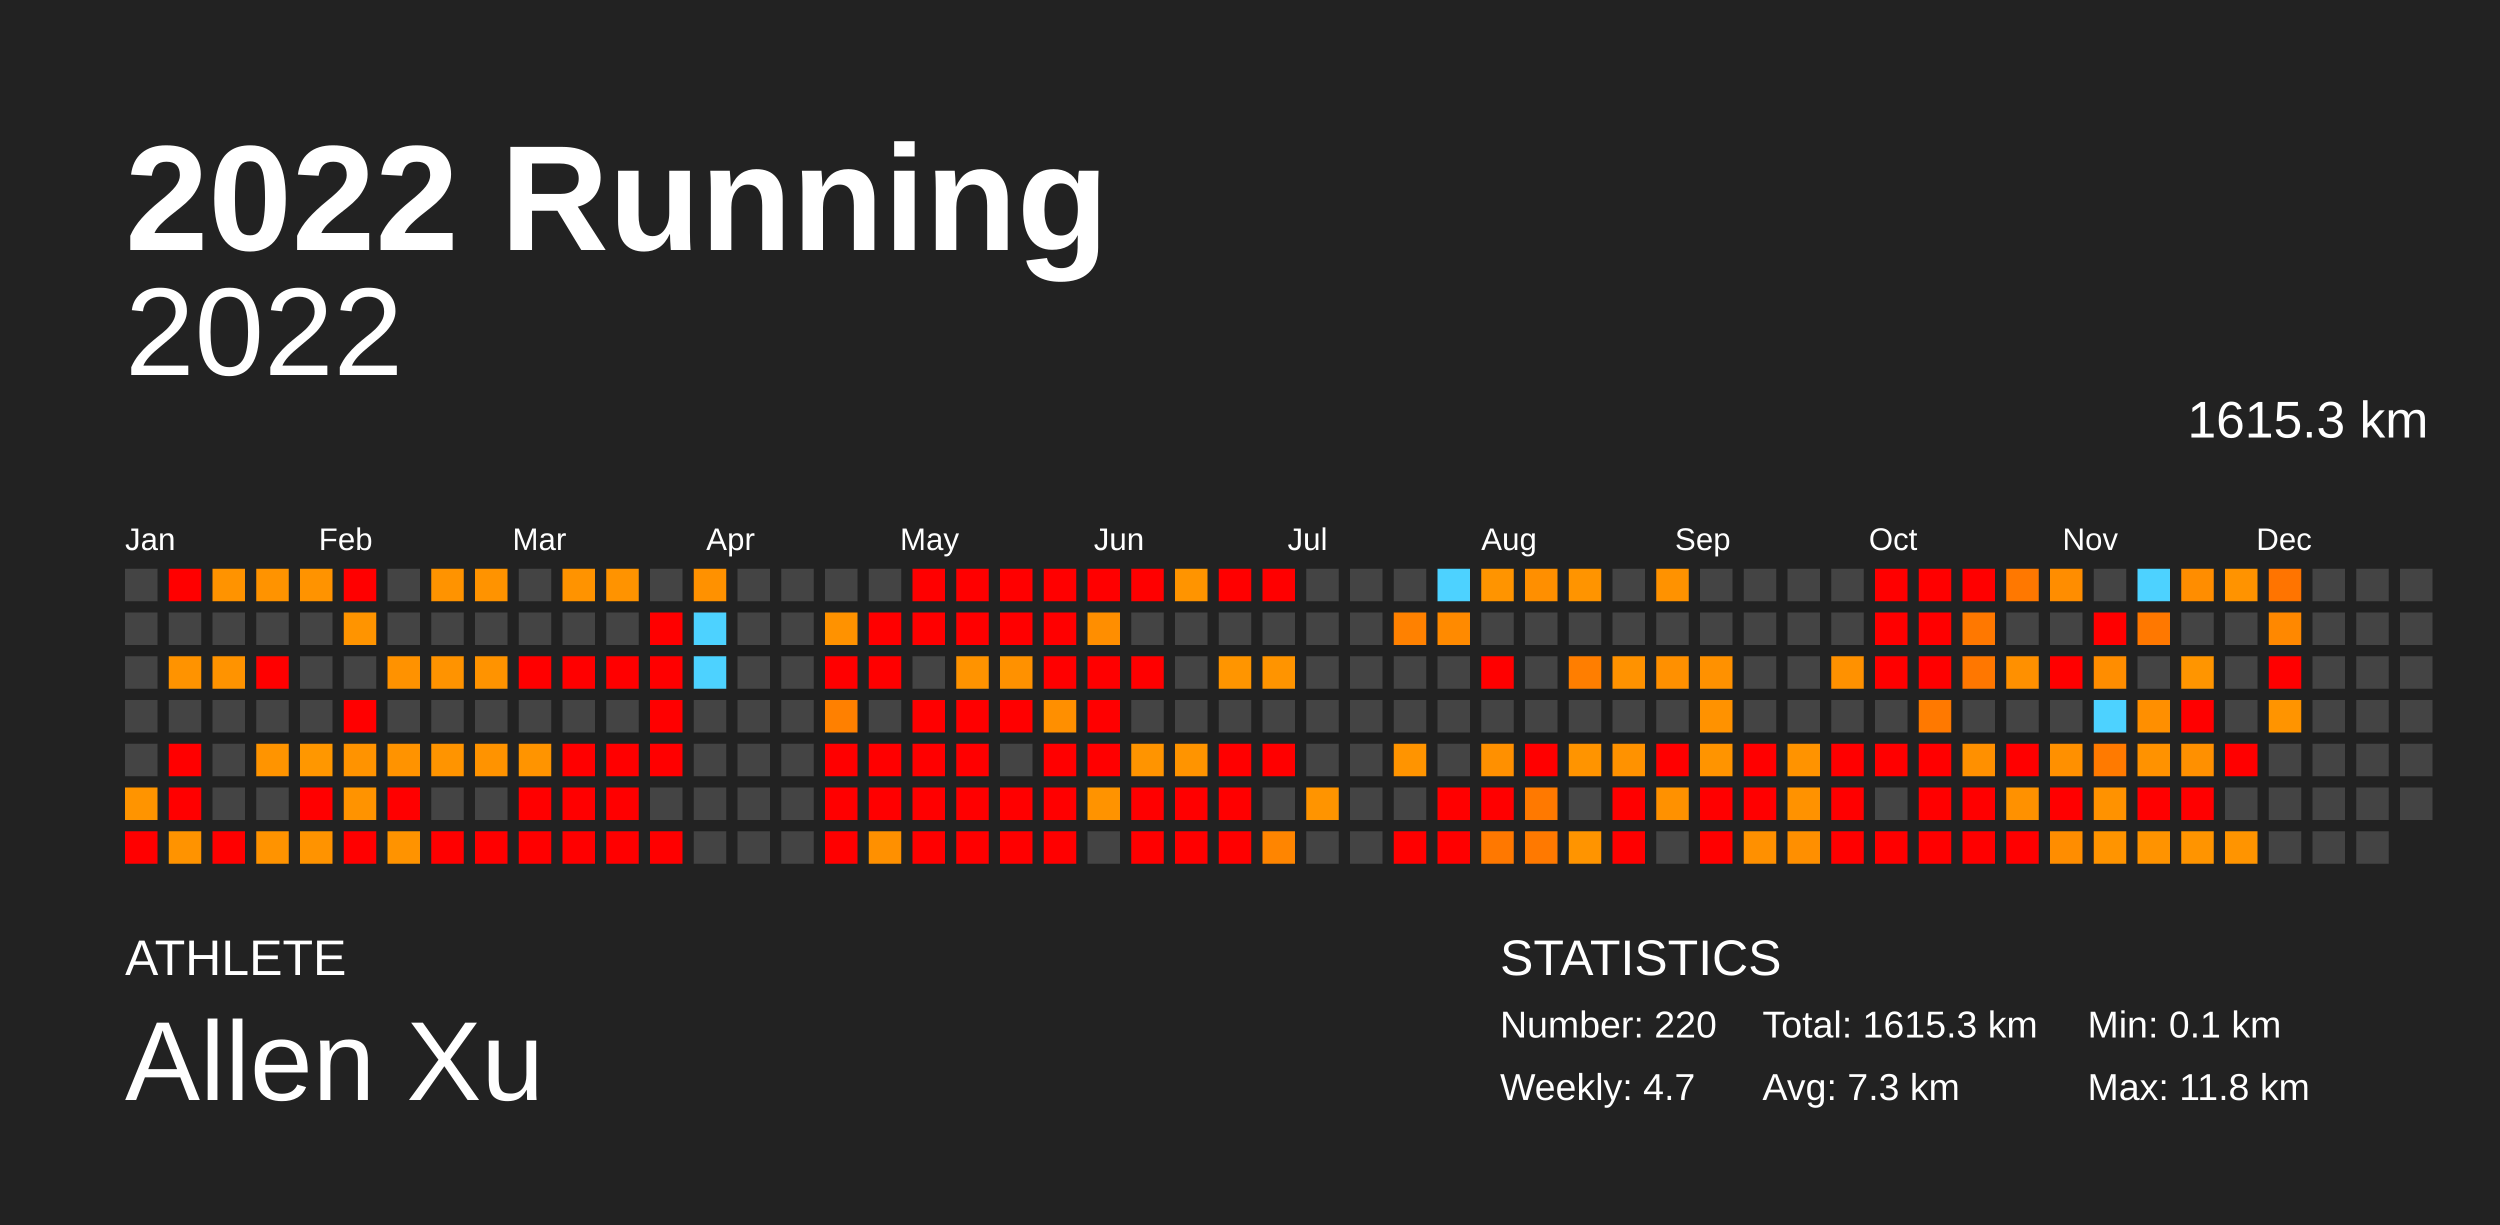
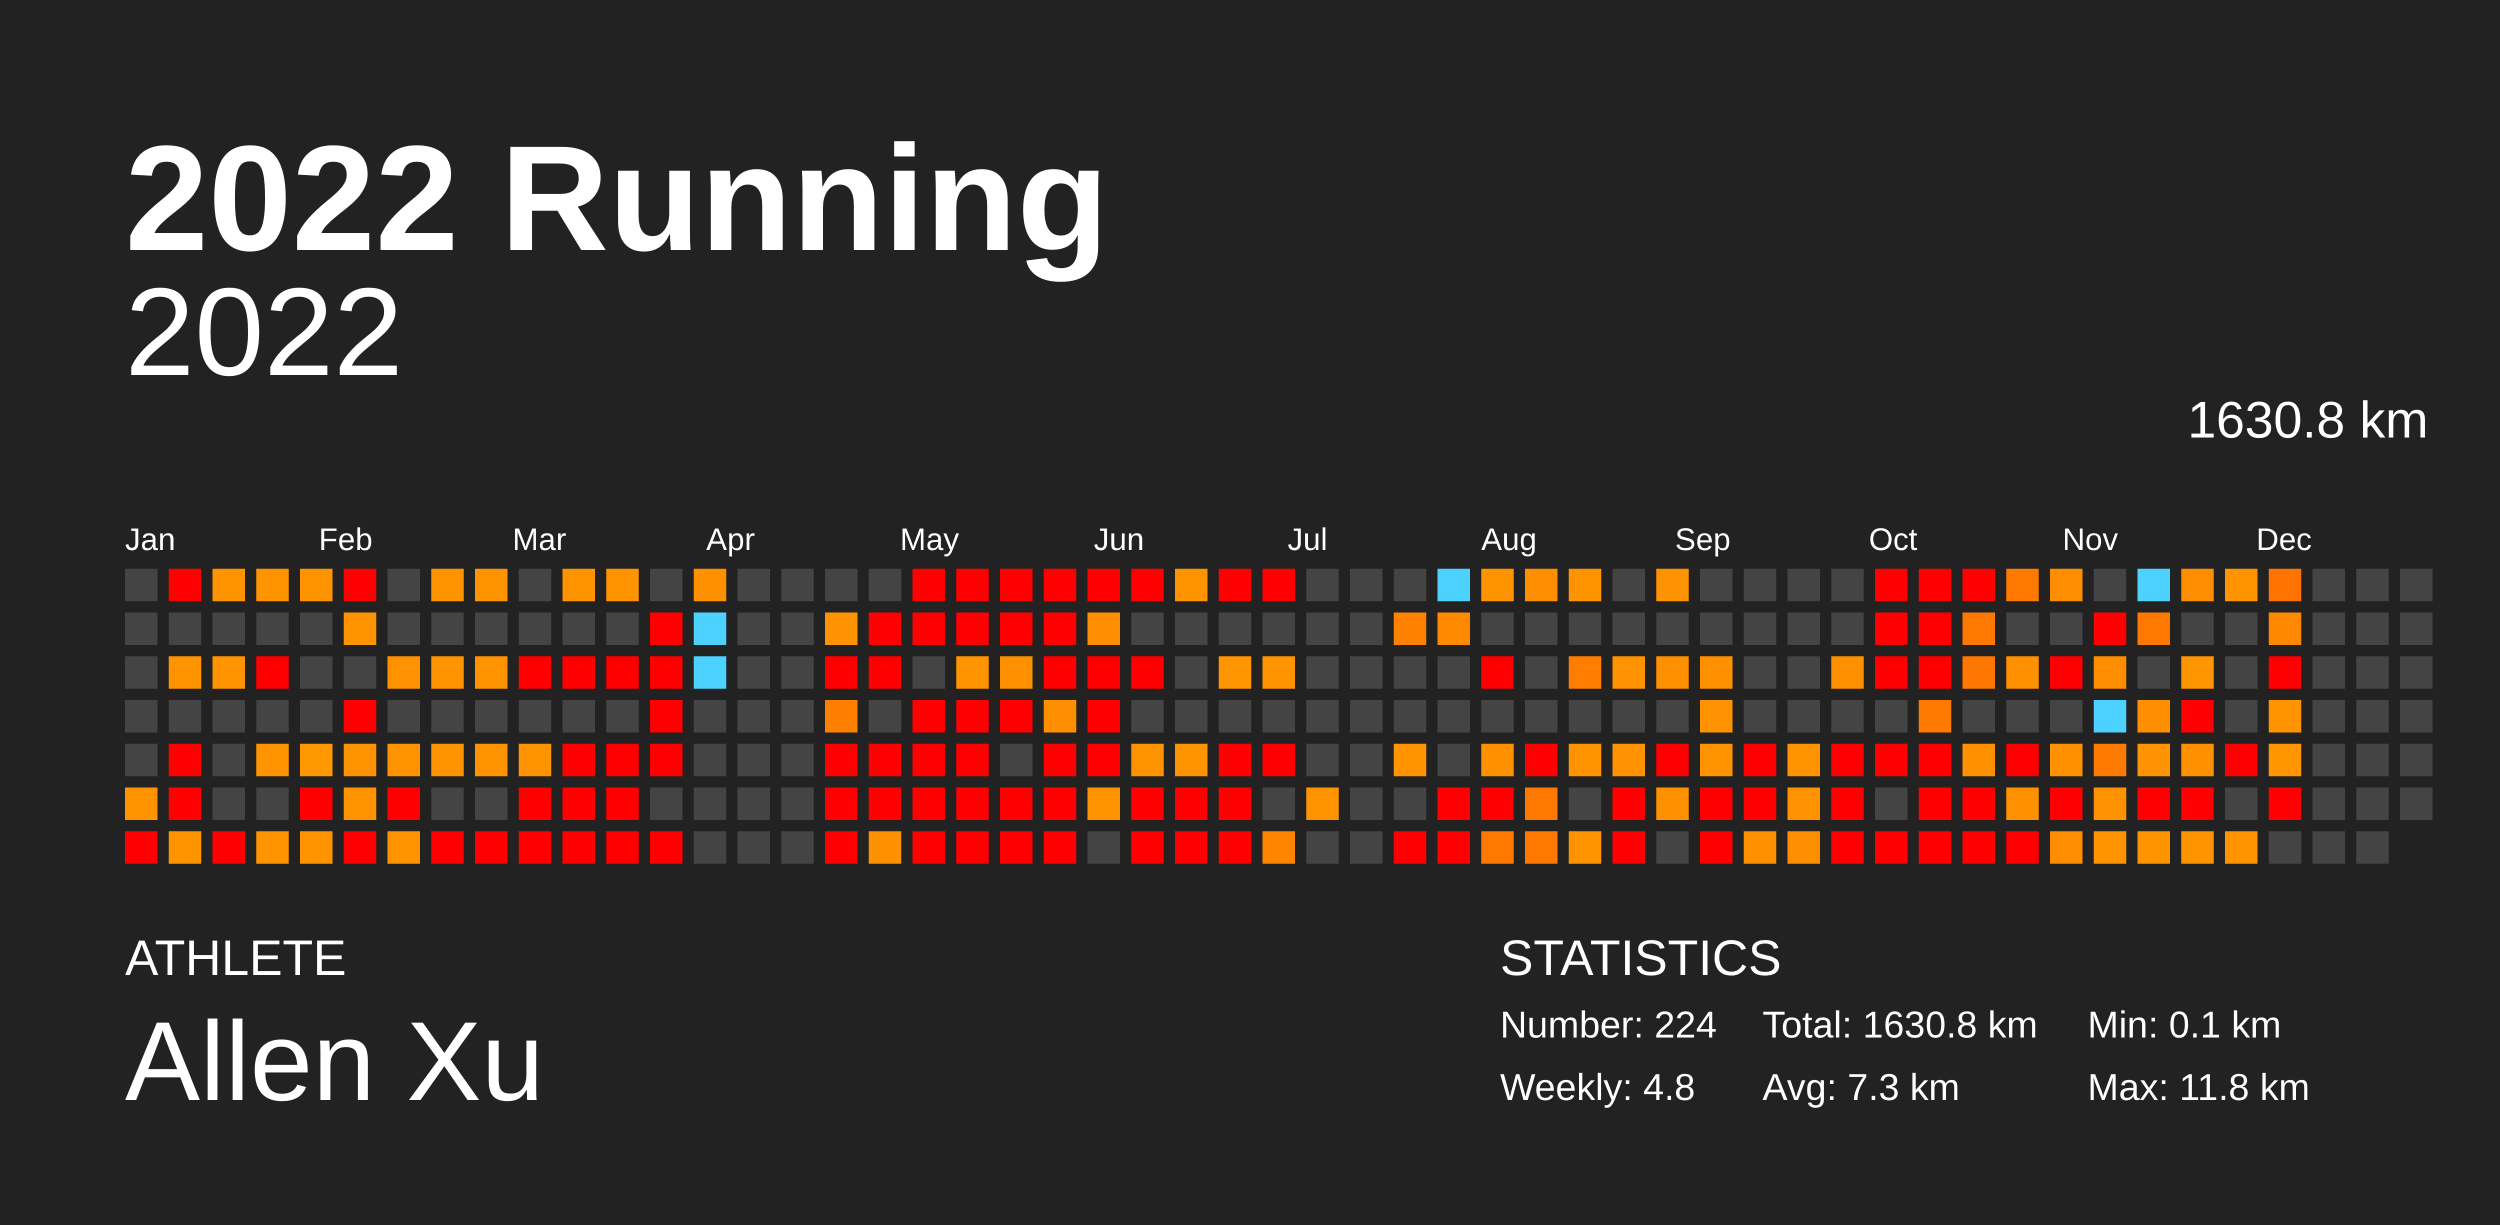
<svg xmlns="http://www.w3.org/2000/svg" baseProfile="full" height="98mm" version="1.1" viewBox="0,0,200,98" width="200mm">
  <defs />
  <rect fill="#222222" height="98" width="200" x="0" y="0" />
  <text fill="#FFFFFF" style="font-size:12px; font-family:Arial; font-weight:bold;" x="10" y="20">2022 Running</text>
  <text fill="#FFFFFF" style="font-size:4px; font-family:Arial" x="10" y="78">ATHLETE</text>
  <text fill="#FFFFFF" style="font-size:9px; font-family:Arial" x="10" y="88">Allen Xu</text>
  <text fill="#FFFFFF" style="font-size:4px; font-family:Arial" x="120" y="78">STATISTICS</text>
-   <text fill="#FFFFFF" style="font-size:3px; font-family:Arial" x="120" y="83">Number: 220</text>
-   <text fill="#FFFFFF" style="font-size:3px; font-family:Arial" x="120" y="88">Weekly: 4.7</text>
-   <text fill="#FFFFFF" style="font-size:3px; font-family:Arial" x="141" y="83">Total: 1615.3 km</text>
+   <text fill="#FFFFFF" style="font-size:3px; font-family:Arial" x="120" y="83">Number: 224</text>
+   <text fill="#FFFFFF" style="font-size:3px; font-family:Arial" x="120" y="88">Weekly: 4.8</text>
+   <text fill="#FFFFFF" style="font-size:3px; font-family:Arial" x="141" y="83">Total: 1630.8 km</text>
  <text fill="#FFFFFF" style="font-size:3px; font-family:Arial" x="141" y="88">Avg: 7.3 km</text>
  <text fill="#FFFFFF" style="font-size:3px; font-family:Arial" x="167" y="83">Min: 0.1 km</text>
  <text fill="#FFFFFF" style="font-size:3px; font-family:Arial" x="167" y="88">Max: 11.8 km</text>
  <text alignment-baseline="hanging" fill="#FFFFFF" style="font-size:10.0px; font-family:Arial;" x="10" y="30">2022</text>
-   <text alignment-baseline="hanging" fill="#FFFFFF" style="font-size:4.125px; font-family:Arial;" x="175" y="35">1615.3 km</text>
+   <text alignment-baseline="hanging" fill="#FFFFFF" style="font-size:4.125px; font-family:Arial;" x="175" y="35">1630.8 km</text>
  <text fill="#FFFFFF" style="font-size:2.5px; font-family:Arial" x="10.0" y="44">Jan</text>
  <text fill="#FFFFFF" style="font-size:2.5px; font-family:Arial" x="25.5" y="44">Feb</text>
  <text fill="#FFFFFF" style="font-size:2.5px; font-family:Arial" x="41.0" y="44">Mar</text>
  <text fill="#FFFFFF" style="font-size:2.5px; font-family:Arial" x="56.5" y="44">Apr</text>
  <text fill="#FFFFFF" style="font-size:2.5px; font-family:Arial" x="72.0" y="44">May</text>
  <text fill="#FFFFFF" style="font-size:2.5px; font-family:Arial" x="87.5" y="44">Jun</text>
  <text fill="#FFFFFF" style="font-size:2.5px; font-family:Arial" x="103.0" y="44">Jul</text>
  <text fill="#FFFFFF" style="font-size:2.5px; font-family:Arial" x="118.5" y="44">Aug</text>
  <text fill="#FFFFFF" style="font-size:2.5px; font-family:Arial" x="134.0" y="44">Sep</text>
  <text fill="#FFFFFF" style="font-size:2.5px; font-family:Arial" x="149.5" y="44">Oct</text>
  <text fill="#FFFFFF" style="font-size:2.5px; font-family:Arial" x="165.0" y="44">Nov</text>
  <text fill="#FFFFFF" style="font-size:2.5px; font-family:Arial" x="180.5" y="44">Dec</text>
  <rect fill="#444444" height="2.6" width="2.6" x="10.0" y="45.5" />
  <rect fill="#444444" height="2.6" width="2.6" x="10.0" y="49.0" />
  <rect fill="#444444" height="2.6" width="2.6" x="10.0" y="52.5" />
  <rect fill="#444444" height="2.6" width="2.6" x="10.0" y="56.0" />
  <rect fill="#444444" height="2.6" width="2.6" x="10.0" y="59.5" />
  <rect fill="#ff9400" height="2.6" width="2.6" x="10.0" y="63.0" />
  <rect fill="red" height="2.6" width="2.6" x="10.0" y="66.5" />
  <rect fill="red" height="2.6" width="2.6" x="13.5" y="45.5" />
  <rect fill="#444444" height="2.6" width="2.6" x="13.5" y="49.0" />
  <rect fill="#ff9300" height="2.6" width="2.6" x="13.5" y="52.5" />
  <rect fill="#444444" height="2.6" width="2.6" x="13.5" y="56.0" />
  <rect fill="red" height="2.6" width="2.6" x="13.5" y="59.5" />
  <rect fill="red" height="2.6" width="2.6" x="13.5" y="63.0" />
  <rect fill="#ff9300" height="2.6" width="2.6" x="13.5" y="66.5" />
  <rect fill="#ff9300" height="2.6" width="2.6" x="17.0" y="45.5" />
  <rect fill="#444444" height="2.6" width="2.6" x="17.0" y="49.0" />
  <rect fill="#ff9300" height="2.6" width="2.6" x="17.0" y="52.5" />
  <rect fill="#444444" height="2.6" width="2.6" x="17.0" y="56.0" />
  <rect fill="#444444" height="2.6" width="2.6" x="17.0" y="59.5" />
  <rect fill="#444444" height="2.6" width="2.6" x="17.0" y="63.0" />
  <rect fill="red" height="2.6" width="2.6" x="17.0" y="66.5" />
  <rect fill="#ff9300" height="2.6" width="2.6" x="20.5" y="45.5" />
  <rect fill="#444444" height="2.6" width="2.6" x="20.5" y="49.0" />
  <rect fill="red" height="2.6" width="2.6" x="20.5" y="52.5" />
  <rect fill="#444444" height="2.6" width="2.6" x="20.5" y="56.0" />
  <rect fill="#ff9400" height="2.6" width="2.6" x="20.5" y="59.5" />
  <rect fill="#444444" height="2.6" width="2.6" x="20.5" y="63.0" />
  <rect fill="#ff9300" height="2.6" width="2.6" x="20.5" y="66.5" />
  <rect fill="#ff9300" height="2.6" width="2.6" x="24.0" y="45.5" />
  <rect fill="#444444" height="2.6" width="2.6" x="24.0" y="49.0" />
  <rect fill="#444444" height="2.6" width="2.6" x="24.0" y="52.5" />
  <rect fill="#444444" height="2.6" width="2.6" x="24.0" y="56.0" />
  <rect fill="#ff9700" height="2.6" width="2.6" x="24.0" y="59.5" />
  <rect fill="red" height="2.6" width="2.6" x="24.0" y="63.0" />
  <rect fill="#ff9300" height="2.6" width="2.6" x="24.0" y="66.5" />
  <rect fill="red" height="2.6" width="2.6" x="27.5" y="45.5" />
  <rect fill="#ff9400" height="2.6" width="2.6" x="27.5" y="49.0" />
  <rect fill="#444444" height="2.6" width="2.6" x="27.5" y="52.5" />
  <rect fill="red" height="2.6" width="2.6" x="27.5" y="56.0" />
  <rect fill="#ff9300" height="2.6" width="2.6" x="27.5" y="59.5" />
  <rect fill="#ff9300" height="2.6" width="2.6" x="27.5" y="63.0" />
  <rect fill="red" height="2.6" width="2.6" x="27.5" y="66.5" />
  <rect fill="#444444" height="2.6" width="2.6" x="31.0" y="45.5" />
  <rect fill="#444444" height="2.6" width="2.6" x="31.0" y="49.0" />
  <rect fill="#ff9200" height="2.6" width="2.6" x="31.0" y="52.5" />
  <rect fill="#444444" height="2.6" width="2.6" x="31.0" y="56.0" />
  <rect fill="#ff9300" height="2.6" width="2.6" x="31.0" y="59.5" />
  <rect fill="red" height="2.6" width="2.6" x="31.0" y="63.0" />
  <rect fill="#ff9300" height="2.6" width="2.6" x="31.0" y="66.5" />
  <rect fill="#ff9300" height="2.6" width="2.6" x="34.5" y="45.5" />
  <rect fill="#444444" height="2.6" width="2.6" x="34.5" y="49.0" />
  <rect fill="#ff9300" height="2.6" width="2.6" x="34.5" y="52.5" />
  <rect fill="#444444" height="2.6" width="2.6" x="34.5" y="56.0" />
  <rect fill="#ff9400" height="2.6" width="2.6" x="34.5" y="59.5" />
  <rect fill="#444444" height="2.6" width="2.6" x="34.5" y="63.0" />
  <rect fill="red" height="2.6" width="2.6" x="34.5" y="66.5" />
  <rect fill="#ff9300" height="2.6" width="2.6" x="38.0" y="45.5" />
  <rect fill="#444444" height="2.6" width="2.6" x="38.0" y="49.0" />
  <rect fill="#ff9300" height="2.6" width="2.6" x="38.0" y="52.5" />
  <rect fill="#444444" height="2.6" width="2.6" x="38.0" y="56.0" />
  <rect fill="#ff9300" height="2.6" width="2.6" x="38.0" y="59.5" />
  <rect fill="#444444" height="2.6" width="2.6" x="38.0" y="63.0" />
  <rect fill="red" height="2.6" width="2.6" x="38.0" y="66.5" />
  <rect fill="#444444" height="2.6" width="2.6" x="41.5" y="45.5" />
  <rect fill="#444444" height="2.6" width="2.6" x="41.5" y="49.0" />
  <rect fill="red" height="2.6" width="2.6" x="41.5" y="52.5" />
  <rect fill="#444444" height="2.6" width="2.6" x="41.5" y="56.0" />
  <rect fill="#ff9400" height="2.6" width="2.6" x="41.5" y="59.5" />
  <rect fill="red" height="2.6" width="2.6" x="41.5" y="63.0" />
  <rect fill="red" height="2.6" width="2.6" x="41.5" y="66.5" />
  <rect fill="#ff9300" height="2.6" width="2.6" x="45.0" y="45.5" />
  <rect fill="#444444" height="2.6" width="2.6" x="45.0" y="49.0" />
  <rect fill="red" height="2.6" width="2.6" x="45.0" y="52.5" />
  <rect fill="#444444" height="2.6" width="2.6" x="45.0" y="56.0" />
  <rect fill="red" height="2.6" width="2.6" x="45.0" y="59.5" />
  <rect fill="red" height="2.6" width="2.6" x="45.0" y="63.0" />
  <rect fill="red" height="2.6" width="2.6" x="45.0" y="66.5" />
  <rect fill="#ff9300" height="2.6" width="2.6" x="48.5" y="45.5" />
  <rect fill="#444444" height="2.6" width="2.6" x="48.5" y="49.0" />
  <rect fill="red" height="2.6" width="2.6" x="48.5" y="52.5" />
  <rect fill="#444444" height="2.6" width="2.6" x="48.5" y="56.0" />
  <rect fill="red" height="2.6" width="2.6" x="48.5" y="59.5" />
  <rect fill="red" height="2.6" width="2.6" x="48.5" y="63.0" />
  <rect fill="red" height="2.6" width="2.6" x="48.5" y="66.5" />
  <rect fill="#444444" height="2.6" width="2.6" x="52.0" y="45.5" />
  <rect fill="red" height="2.6" width="2.6" x="52.0" y="49.0" />
  <rect fill="red" height="2.6" width="2.6" x="52.0" y="52.5" />
  <rect fill="red" height="2.6" width="2.6" x="52.0" y="56.0" />
  <rect fill="red" height="2.6" width="2.6" x="52.0" y="59.5" />
  <rect fill="#444444" height="2.6" width="2.6" x="52.0" y="63.0" />
  <rect fill="red" height="2.6" width="2.6" x="52.0" y="66.5" />
  <rect fill="#ff9100" height="2.6" width="2.6" x="55.5" y="45.5" />
  <rect fill="#4dd2ff" height="2.6" width="2.6" x="55.5" y="49.0" />
  <rect fill="#4dd2ff" height="2.6" width="2.6" x="55.5" y="52.5" />
  <rect fill="#444444" height="2.6" width="2.6" x="55.5" y="56.0" />
  <rect fill="#444444" height="2.6" width="2.6" x="55.5" y="59.5" />
  <rect fill="#444444" height="2.6" width="2.6" x="55.5" y="63.0" />
  <rect fill="#444444" height="2.6" width="2.6" x="55.5" y="66.5" />
  <rect fill="#444444" height="2.6" width="2.6" x="59.0" y="45.5" />
  <rect fill="#444444" height="2.6" width="2.6" x="59.0" y="49.0" />
  <rect fill="#444444" height="2.6" width="2.6" x="59.0" y="52.5" />
  <rect fill="#444444" height="2.6" width="2.6" x="59.0" y="56.0" />
  <rect fill="#444444" height="2.6" width="2.6" x="59.0" y="59.5" />
  <rect fill="#444444" height="2.6" width="2.6" x="59.0" y="63.0" />
  <rect fill="#444444" height="2.6" width="2.6" x="59.0" y="66.5" />
  <rect fill="#444444" height="2.6" width="2.6" x="62.5" y="45.5" />
  <rect fill="#444444" height="2.6" width="2.6" x="62.5" y="49.0" />
  <rect fill="#444444" height="2.6" width="2.6" x="62.5" y="52.5" />
  <rect fill="#444444" height="2.6" width="2.6" x="62.5" y="56.0" />
  <rect fill="#444444" height="2.6" width="2.6" x="62.5" y="59.5" />
  <rect fill="#444444" height="2.6" width="2.6" x="62.5" y="63.0" />
  <rect fill="#444444" height="2.6" width="2.6" x="62.5" y="66.5" />
  <rect fill="#444444" height="2.6" width="2.6" x="66.0" y="45.5" />
  <rect fill="#ff9200" height="2.6" width="2.6" x="66.0" y="49.0" />
  <rect fill="red" height="2.6" width="2.6" x="66.0" y="52.5" />
  <rect fill="#ff8000" height="2.6" width="2.6" x="66.0" y="56.0" />
  <rect fill="red" height="2.6" width="2.6" x="66.0" y="59.5" />
  <rect fill="red" height="2.6" width="2.6" x="66.0" y="63.0" />
  <rect fill="red" height="2.6" width="2.6" x="66.0" y="66.5" />
  <rect fill="#444444" height="2.6" width="2.6" x="69.5" y="45.5" />
  <rect fill="red" height="2.6" width="2.6" x="69.5" y="49.0" />
  <rect fill="red" height="2.6" width="2.6" x="69.5" y="52.5" />
  <rect fill="#444444" height="2.6" width="2.6" x="69.5" y="56.0" />
  <rect fill="red" height="2.6" width="2.6" x="69.5" y="59.5" />
  <rect fill="red" height="2.6" width="2.6" x="69.5" y="63.0" />
  <rect fill="#ff9000" height="2.6" width="2.6" x="69.5" y="66.5" />
  <rect fill="red" height="2.6" width="2.6" x="73.0" y="45.5" />
  <rect fill="red" height="2.6" width="2.6" x="73.0" y="49.0" />
  <rect fill="#444444" height="2.6" width="2.6" x="73.0" y="52.5" />
  <rect fill="red" height="2.6" width="2.6" x="73.0" y="56.0" />
  <rect fill="red" height="2.6" width="2.6" x="73.0" y="59.5" />
  <rect fill="red" height="2.6" width="2.6" x="73.0" y="63.0" />
  <rect fill="red" height="2.6" width="2.6" x="73.0" y="66.5" />
  <rect fill="red" height="2.6" width="2.6" x="76.5" y="45.5" />
  <rect fill="red" height="2.6" width="2.6" x="76.5" y="49.0" />
  <rect fill="#ff9300" height="2.6" width="2.6" x="76.5" y="52.5" />
  <rect fill="red" height="2.6" width="2.6" x="76.5" y="56.0" />
  <rect fill="red" height="2.6" width="2.6" x="76.5" y="59.5" />
  <rect fill="red" height="2.6" width="2.6" x="76.5" y="63.0" />
  <rect fill="red" height="2.6" width="2.6" x="76.5" y="66.5" />
  <rect fill="red" height="2.6" width="2.6" x="80.0" y="45.5" />
  <rect fill="red" height="2.6" width="2.6" x="80.0" y="49.0" />
  <rect fill="#ff9100" height="2.6" width="2.6" x="80.0" y="52.5" />
  <rect fill="red" height="2.6" width="2.6" x="80.0" y="56.0" />
  <rect fill="#444444" height="2.6" width="2.6" x="80.0" y="59.5" />
  <rect fill="red" height="2.6" width="2.6" x="80.0" y="63.0" />
  <rect fill="red" height="2.6" width="2.6" x="80.0" y="66.5" />
  <rect fill="red" height="2.6" width="2.6" x="83.5" y="45.5" />
  <rect fill="red" height="2.6" width="2.6" x="83.5" y="49.0" />
  <rect fill="red" height="2.6" width="2.6" x="83.5" y="52.5" />
  <rect fill="#ff8f00" height="2.6" width="2.6" x="83.5" y="56.0" />
  <rect fill="red" height="2.6" width="2.6" x="83.5" y="59.5" />
  <rect fill="red" height="2.6" width="2.6" x="83.5" y="63.0" />
  <rect fill="red" height="2.6" width="2.6" x="83.5" y="66.5" />
  <rect fill="red" height="2.6" width="2.6" x="87.0" y="45.5" />
  <rect fill="#ff8e00" height="2.6" width="2.6" x="87.0" y="49.0" />
  <rect fill="red" height="2.6" width="2.6" x="87.0" y="52.5" />
  <rect fill="red" height="2.6" width="2.6" x="87.0" y="56.0" />
  <rect fill="red" height="2.6" width="2.6" x="87.0" y="59.5" />
  <rect fill="#ff9300" height="2.6" width="2.6" x="87.0" y="63.0" />
  <rect fill="#444444" height="2.6" width="2.6" x="87.0" y="66.5" />
  <rect fill="red" height="2.6" width="2.6" x="90.5" y="45.5" />
  <rect fill="#444444" height="2.6" width="2.6" x="90.5" y="49.0" />
  <rect fill="red" height="2.6" width="2.6" x="90.5" y="52.5" />
  <rect fill="#444444" height="2.6" width="2.6" x="90.5" y="56.0" />
  <rect fill="#ff9400" height="2.6" width="2.6" x="90.5" y="59.5" />
  <rect fill="red" height="2.6" width="2.6" x="90.5" y="63.0" />
  <rect fill="red" height="2.6" width="2.6" x="90.5" y="66.5" />
  <rect fill="#ff9400" height="2.6" width="2.6" x="94.0" y="45.5" />
  <rect fill="#444444" height="2.6" width="2.6" x="94.0" y="49.0" />
  <rect fill="#444444" height="2.6" width="2.6" x="94.0" y="52.5" />
  <rect fill="#444444" height="2.6" width="2.6" x="94.0" y="56.0" />
  <rect fill="#ff9400" height="2.6" width="2.6" x="94.0" y="59.5" />
  <rect fill="red" height="2.6" width="2.6" x="94.0" y="63.0" />
  <rect fill="red" height="2.6" width="2.6" x="94.0" y="66.5" />
  <rect fill="red" height="2.6" width="2.6" x="97.5" y="45.5" />
  <rect fill="#444444" height="2.6" width="2.6" x="97.5" y="49.0" />
  <rect fill="#ff9500" height="2.6" width="2.6" x="97.5" y="52.5" />
  <rect fill="#444444" height="2.6" width="2.6" x="97.5" y="56.0" />
  <rect fill="red" height="2.6" width="2.6" x="97.5" y="59.5" />
  <rect fill="red" height="2.6" width="2.6" x="97.5" y="63.0" />
  <rect fill="red" height="2.6" width="2.6" x="97.5" y="66.5" />
  <rect fill="red" height="2.6" width="2.6" x="101.0" y="45.5" />
  <rect fill="#444444" height="2.6" width="2.6" x="101.0" y="49.0" />
  <rect fill="#ff9400" height="2.6" width="2.6" x="101.0" y="52.5" />
  <rect fill="#444444" height="2.6" width="2.6" x="101.0" y="56.0" />
  <rect fill="red" height="2.6" width="2.6" x="101.0" y="59.5" />
  <rect fill="#444444" height="2.6" width="2.6" x="101.0" y="63.0" />
  <rect fill="#ff8500" height="2.6" width="2.6" x="101.0" y="66.5" />
  <rect fill="#444444" height="2.6" width="2.6" x="104.5" y="45.5" />
  <rect fill="#444444" height="2.6" width="2.6" x="104.5" y="49.0" />
  <rect fill="#444444" height="2.6" width="2.6" x="104.5" y="52.5" />
  <rect fill="#444444" height="2.6" width="2.6" x="104.5" y="56.0" />
  <rect fill="#444444" height="2.6" width="2.6" x="104.5" y="59.5" />
  <rect fill="#ff9400" height="2.6" width="2.6" x="104.5" y="63.0" />
  <rect fill="#444444" height="2.6" width="2.6" x="104.5" y="66.5" />
  <rect fill="#444444" height="2.6" width="2.6" x="108.0" y="45.5" />
  <rect fill="#444444" height="2.6" width="2.6" x="108.0" y="49.0" />
  <rect fill="#444444" height="2.6" width="2.6" x="108.0" y="52.5" />
  <rect fill="#444444" height="2.6" width="2.6" x="108.0" y="56.0" />
  <rect fill="#444444" height="2.6" width="2.6" x="108.0" y="59.5" />
  <rect fill="#444444" height="2.6" width="2.6" x="108.0" y="63.0" />
  <rect fill="#444444" height="2.6" width="2.6" x="108.0" y="66.5" />
  <rect fill="#444444" height="2.6" width="2.6" x="111.5" y="45.5" />
  <rect fill="#ff8100" height="2.6" width="2.6" x="111.5" y="49.0" />
  <rect fill="#444444" height="2.6" width="2.6" x="111.5" y="52.5" />
  <rect fill="#444444" height="2.6" width="2.6" x="111.5" y="56.0" />
  <rect fill="#ff9400" height="2.6" width="2.6" x="111.5" y="59.5" />
  <rect fill="#444444" height="2.6" width="2.6" x="111.5" y="63.0" />
  <rect fill="red" height="2.6" width="2.6" x="111.5" y="66.5" />
  <rect fill="#4dd2ff" height="2.6" width="2.6" x="115.0" y="45.5" />
  <rect fill="#ff8a00" height="2.6" width="2.6" x="115.0" y="49.0" />
  <rect fill="#444444" height="2.6" width="2.6" x="115.0" y="52.5" />
  <rect fill="#444444" height="2.6" width="2.6" x="115.0" y="56.0" />
  <rect fill="#444444" height="2.6" width="2.6" x="115.0" y="59.5" />
  <rect fill="red" height="2.6" width="2.6" x="115.0" y="63.0" />
  <rect fill="red" height="2.6" width="2.6" x="115.0" y="66.5" />
  <rect fill="#ff9400" height="2.6" width="2.6" x="118.5" y="45.5" />
  <rect fill="#444444" height="2.6" width="2.6" x="118.5" y="49.0" />
  <rect fill="red" height="2.6" width="2.6" x="118.5" y="52.5" />
  <rect fill="#444444" height="2.6" width="2.6" x="118.5" y="56.0" />
  <rect fill="#ff9000" height="2.6" width="2.6" x="118.5" y="59.5" />
  <rect fill="red" height="2.6" width="2.6" x="118.5" y="63.0" />
  <rect fill="#ff7800" height="2.6" width="2.6" x="118.5" y="66.5" />
  <rect fill="#ff8f00" height="2.6" width="2.6" x="122.0" y="45.5" />
  <rect fill="#444444" height="2.6" width="2.6" x="122.0" y="49.0" />
  <rect fill="#444444" height="2.6" width="2.6" x="122.0" y="52.5" />
  <rect fill="#444444" height="2.6" width="2.6" x="122.0" y="56.0" />
  <rect fill="red" height="2.6" width="2.6" x="122.0" y="59.5" />
  <rect fill="#ff7900" height="2.6" width="2.6" x="122.0" y="63.0" />
  <rect fill="#ff7900" height="2.6" width="2.6" x="122.0" y="66.5" />
  <rect fill="#ff9400" height="2.6" width="2.6" x="125.5" y="45.5" />
  <rect fill="#444444" height="2.6" width="2.6" x="125.5" y="49.0" />
  <rect fill="#ff7e00" height="2.6" width="2.6" x="125.5" y="52.5" />
  <rect fill="#444444" height="2.6" width="2.6" x="125.5" y="56.0" />
  <rect fill="#ff9400" height="2.6" width="2.6" x="125.5" y="59.5" />
  <rect fill="#444444" height="2.6" width="2.6" x="125.5" y="63.0" />
  <rect fill="#ff9400" height="2.6" width="2.6" x="125.5" y="66.5" />
  <rect fill="#444444" height="2.6" width="2.6" x="129.0" y="45.5" />
  <rect fill="#444444" height="2.6" width="2.6" x="129.0" y="49.0" />
  <rect fill="#ff9200" height="2.6" width="2.6" x="129.0" y="52.5" />
  <rect fill="#444444" height="2.6" width="2.6" x="129.0" y="56.0" />
  <rect fill="#ff9200" height="2.6" width="2.6" x="129.0" y="59.5" />
  <rect fill="red" height="2.6" width="2.6" x="129.0" y="63.0" />
  <rect fill="red" height="2.6" width="2.6" x="129.0" y="66.5" />
  <rect fill="#ff9200" height="2.6" width="2.6" x="132.5" y="45.5" />
  <rect fill="#444444" height="2.6" width="2.6" x="132.5" y="49.0" />
  <rect fill="#ff9000" height="2.6" width="2.6" x="132.5" y="52.5" />
  <rect fill="#444444" height="2.6" width="2.6" x="132.5" y="56.0" />
  <rect fill="red" height="2.6" width="2.6" x="132.5" y="59.5" />
  <rect fill="#ff9100" height="2.6" width="2.6" x="132.5" y="63.0" />
  <rect fill="#444444" height="2.6" width="2.6" x="132.5" y="66.5" />
  <rect fill="#444444" height="2.6" width="2.6" x="136.0" y="45.5" />
  <rect fill="#444444" height="2.6" width="2.6" x="136.0" y="49.0" />
  <rect fill="#ff9100" height="2.6" width="2.6" x="136.0" y="52.5" />
  <rect fill="#ff9200" height="2.6" width="2.6" x="136.0" y="56.0" />
  <rect fill="#ff9400" height="2.6" width="2.6" x="136.0" y="59.5" />
  <rect fill="red" height="2.6" width="2.6" x="136.0" y="63.0" />
  <rect fill="red" height="2.6" width="2.6" x="136.0" y="66.5" />
  <rect fill="#444444" height="2.6" width="2.6" x="139.5" y="45.5" />
  <rect fill="#444444" height="2.6" width="2.6" x="139.5" y="49.0" />
  <rect fill="#444444" height="2.6" width="2.6" x="139.5" y="52.5" />
  <rect fill="#444444" height="2.6" width="2.6" x="139.5" y="56.0" />
  <rect fill="red" height="2.6" width="2.6" x="139.5" y="59.5" />
  <rect fill="red" height="2.6" width="2.6" x="139.5" y="63.0" />
  <rect fill="#ff9000" height="2.6" width="2.6" x="139.5" y="66.5" />
  <rect fill="#444444" height="2.6" width="2.6" x="143.0" y="45.5" />
  <rect fill="#444444" height="2.6" width="2.6" x="143.0" y="49.0" />
  <rect fill="#444444" height="2.6" width="2.6" x="143.0" y="52.5" />
  <rect fill="#444444" height="2.6" width="2.6" x="143.0" y="56.0" />
  <rect fill="#ff9300" height="2.6" width="2.6" x="143.0" y="59.5" />
  <rect fill="#ff9200" height="2.6" width="2.6" x="143.0" y="63.0" />
  <rect fill="#ff8f00" height="2.6" width="2.6" x="143.0" y="66.5" />
  <rect fill="#444444" height="2.6" width="2.6" x="146.5" y="45.5" />
  <rect fill="#444444" height="2.6" width="2.6" x="146.5" y="49.0" />
  <rect fill="#ff9100" height="2.6" width="2.6" x="146.5" y="52.5" />
  <rect fill="#444444" height="2.6" width="2.6" x="146.5" y="56.0" />
  <rect fill="red" height="2.6" width="2.6" x="146.5" y="59.5" />
  <rect fill="red" height="2.6" width="2.6" x="146.5" y="63.0" />
  <rect fill="red" height="2.6" width="2.6" x="146.5" y="66.5" />
  <rect fill="red" height="2.6" width="2.6" x="150.0" y="45.5" />
  <rect fill="red" height="2.6" width="2.6" x="150.0" y="49.0" />
  <rect fill="red" height="2.6" width="2.6" x="150.0" y="52.5" />
  <rect fill="#444444" height="2.6" width="2.6" x="150.0" y="56.0" />
  <rect fill="red" height="2.6" width="2.6" x="150.0" y="59.5" />
  <rect fill="#444444" height="2.6" width="2.6" x="150.0" y="63.0" />
  <rect fill="red" height="2.6" width="2.6" x="150.0" y="66.5" />
  <rect fill="red" height="2.6" width="2.6" x="153.5" y="45.5" />
  <rect fill="red" height="2.6" width="2.6" x="153.5" y="49.0" />
  <rect fill="red" height="2.6" width="2.6" x="153.5" y="52.5" />
  <rect fill="#ff7900" height="2.6" width="2.6" x="153.5" y="56.0" />
  <rect fill="red" height="2.6" width="2.6" x="153.5" y="59.5" />
  <rect fill="red" height="2.6" width="2.6" x="153.5" y="63.0" />
  <rect fill="red" height="2.6" width="2.6" x="153.5" y="66.5" />
  <rect fill="red" height="2.6" width="2.6" x="157.0" y="45.5" />
  <rect fill="#ff7800" height="2.6" width="2.6" x="157.0" y="49.0" />
  <rect fill="#ff7700" height="2.6" width="2.6" x="157.0" y="52.5" />
  <rect fill="#444444" height="2.6" width="2.6" x="157.0" y="56.0" />
  <rect fill="#ff9000" height="2.6" width="2.6" x="157.0" y="59.5" />
  <rect fill="red" height="2.6" width="2.6" x="157.0" y="63.0" />
  <rect fill="red" height="2.6" width="2.6" x="157.0" y="66.5" />
  <rect fill="#ff7800" height="2.6" width="2.6" x="160.5" y="45.5" />
  <rect fill="#444444" height="2.6" width="2.6" x="160.5" y="49.0" />
  <rect fill="#ff9000" height="2.6" width="2.6" x="160.5" y="52.5" />
  <rect fill="#444444" height="2.6" width="2.6" x="160.5" y="56.0" />
  <rect fill="red" height="2.6" width="2.6" x="160.5" y="59.5" />
  <rect fill="#ff9100" height="2.6" width="2.6" x="160.5" y="63.0" />
  <rect fill="red" height="2.6" width="2.6" x="160.5" y="66.5" />
  <rect fill="#ff8d00" height="2.6" width="2.6" x="164.0" y="45.5" />
  <rect fill="#444444" height="2.6" width="2.6" x="164.0" y="49.0" />
  <rect fill="red" height="2.6" width="2.6" x="164.0" y="52.5" />
  <rect fill="#444444" height="2.6" width="2.6" x="164.0" y="56.0" />
  <rect fill="#ff9000" height="2.6" width="2.6" x="164.0" y="59.5" />
  <rect fill="red" height="2.6" width="2.6" x="164.0" y="63.0" />
  <rect fill="#ff8d00" height="2.6" width="2.6" x="164.0" y="66.5" />
  <rect fill="#444444" height="2.6" width="2.6" x="167.5" y="45.5" />
  <rect fill="red" height="2.6" width="2.6" x="167.5" y="49.0" />
  <rect fill="#ff8d00" height="2.6" width="2.6" x="167.5" y="52.5" />
  <rect fill="#4dd2ff" height="2.6" width="2.6" x="167.5" y="56.0" />
  <rect fill="#ff7a00" height="2.6" width="2.6" x="167.5" y="59.5" />
  <rect fill="#ff9200" height="2.6" width="2.6" x="167.5" y="63.0" />
  <rect fill="#ff9400" height="2.6" width="2.6" x="167.5" y="66.5" />
  <rect fill="#4dd2ff" height="2.6" width="2.6" x="171.0" y="45.5" />
  <rect fill="#ff7800" height="2.6" width="2.6" x="171.0" y="49.0" />
  <rect fill="#444444" height="2.6" width="2.6" x="171.0" y="52.5" />
  <rect fill="#ff8f00" height="2.6" width="2.6" x="171.0" y="56.0" />
  <rect fill="#ff9200" height="2.6" width="2.6" x="171.0" y="59.5" />
  <rect fill="red" height="2.6" width="2.6" x="171.0" y="63.0" />
  <rect fill="#ff9300" height="2.6" width="2.6" x="171.0" y="66.5" />
  <rect fill="#ff8d00" height="2.6" width="2.6" x="174.5" y="45.5" />
  <rect fill="#444444" height="2.6" width="2.6" x="174.5" y="49.0" />
  <rect fill="#ff9500" height="2.6" width="2.6" x="174.5" y="52.5" />
  <rect fill="red" height="2.6" width="2.6" x="174.5" y="56.0" />
  <rect fill="#ff9000" height="2.6" width="2.6" x="174.5" y="59.5" />
  <rect fill="red" height="2.6" width="2.6" x="174.5" y="63.0" />
  <rect fill="#ff9400" height="2.6" width="2.6" x="174.5" y="66.5" />
  <rect fill="#ff9300" height="2.6" width="2.6" x="178.0" y="45.5" />
  <rect fill="#444444" height="2.6" width="2.6" x="178.0" y="49.0" />
  <rect fill="#444444" height="2.6" width="2.6" x="178.0" y="52.5" />
  <rect fill="#444444" height="2.6" width="2.6" x="178.0" y="56.0" />
  <rect fill="red" height="2.6" width="2.6" x="178.0" y="59.5" />
  <rect fill="#444444" height="2.6" width="2.6" x="178.0" y="63.0" />
  <rect fill="#ff9400" height="2.6" width="2.6" x="178.0" y="66.5" />
  <rect fill="#ff7400" height="2.6" width="2.6" x="181.5" y="45.5" />
  <rect fill="#ff8800" height="2.6" width="2.6" x="181.5" y="49.0" />
  <rect fill="red" height="2.6" width="2.6" x="181.5" y="52.5" />
  <rect fill="#ff9400" height="2.6" width="2.6" x="181.5" y="56.0" />
-   <rect fill="#444444" height="2.6" width="2.6" x="181.5" y="59.5" />
-   <rect fill="#444444" height="2.6" width="2.6" x="181.5" y="63.0" />
+   <rect fill="#ff9500" height="2.6" width="2.6" x="181.5" y="59.5" />
+   <rect fill="red" height="2.6" width="2.6" x="181.5" y="63.0" />
  <rect fill="#444444" height="2.6" width="2.6" x="181.5" y="66.5" />
  <rect fill="#444444" height="2.6" width="2.6" x="185.0" y="45.5" />
  <rect fill="#444444" height="2.6" width="2.6" x="185.0" y="49.0" />
  <rect fill="#444444" height="2.6" width="2.6" x="185.0" y="52.5" />
  <rect fill="#444444" height="2.6" width="2.6" x="185.0" y="56.0" />
  <rect fill="#444444" height="2.6" width="2.6" x="185.0" y="59.5" />
  <rect fill="#444444" height="2.6" width="2.6" x="185.0" y="63.0" />
  <rect fill="#444444" height="2.6" width="2.6" x="185.0" y="66.5" />
  <rect fill="#444444" height="2.6" width="2.6" x="188.5" y="45.5" />
  <rect fill="#444444" height="2.6" width="2.6" x="188.5" y="49.0" />
  <rect fill="#444444" height="2.6" width="2.6" x="188.5" y="52.5" />
  <rect fill="#444444" height="2.6" width="2.6" x="188.5" y="56.0" />
  <rect fill="#444444" height="2.6" width="2.6" x="188.5" y="59.5" />
  <rect fill="#444444" height="2.6" width="2.6" x="188.5" y="63.0" />
  <rect fill="#444444" height="2.6" width="2.6" x="188.5" y="66.5" />
  <rect fill="#444444" height="2.6" width="2.6" x="192.0" y="45.5" />
  <rect fill="#444444" height="2.6" width="2.6" x="192.0" y="49.0" />
  <rect fill="#444444" height="2.6" width="2.6" x="192.0" y="52.5" />
  <rect fill="#444444" height="2.6" width="2.6" x="192.0" y="56.0" />
  <rect fill="#444444" height="2.6" width="2.6" x="192.0" y="59.5" />
  <rect fill="#444444" height="2.6" width="2.6" x="192.0" y="63.0" />
</svg>
